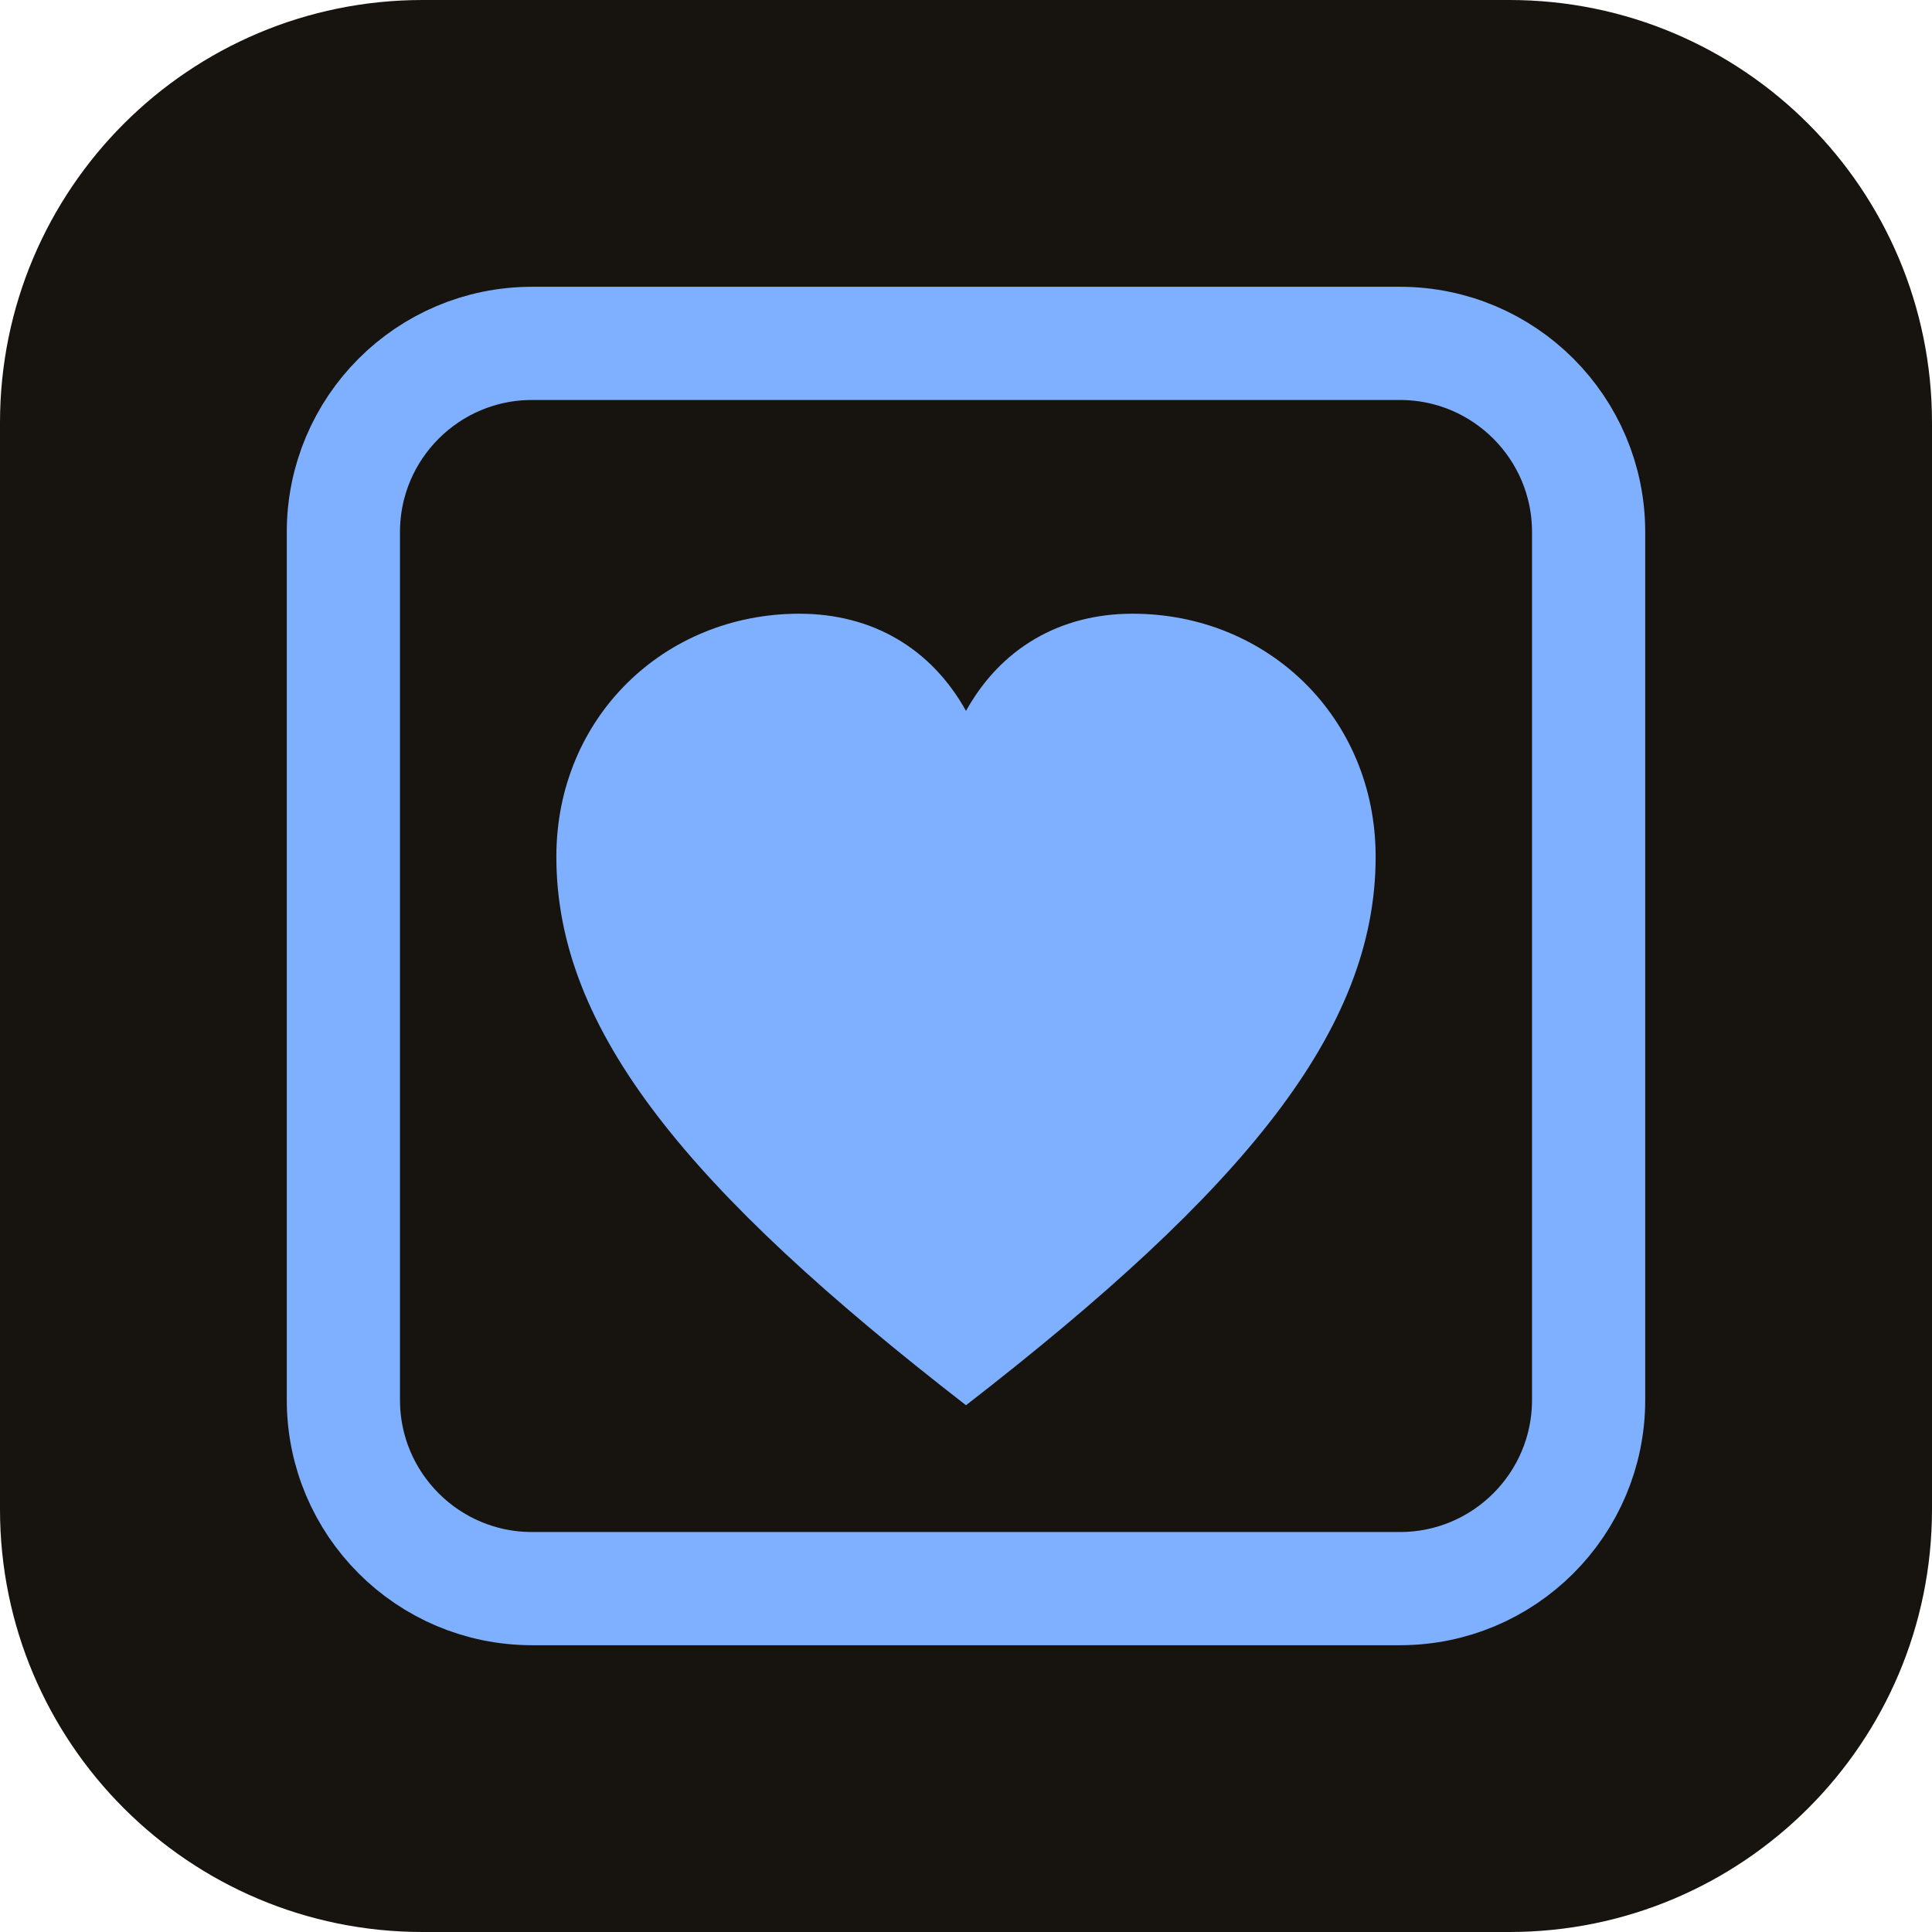
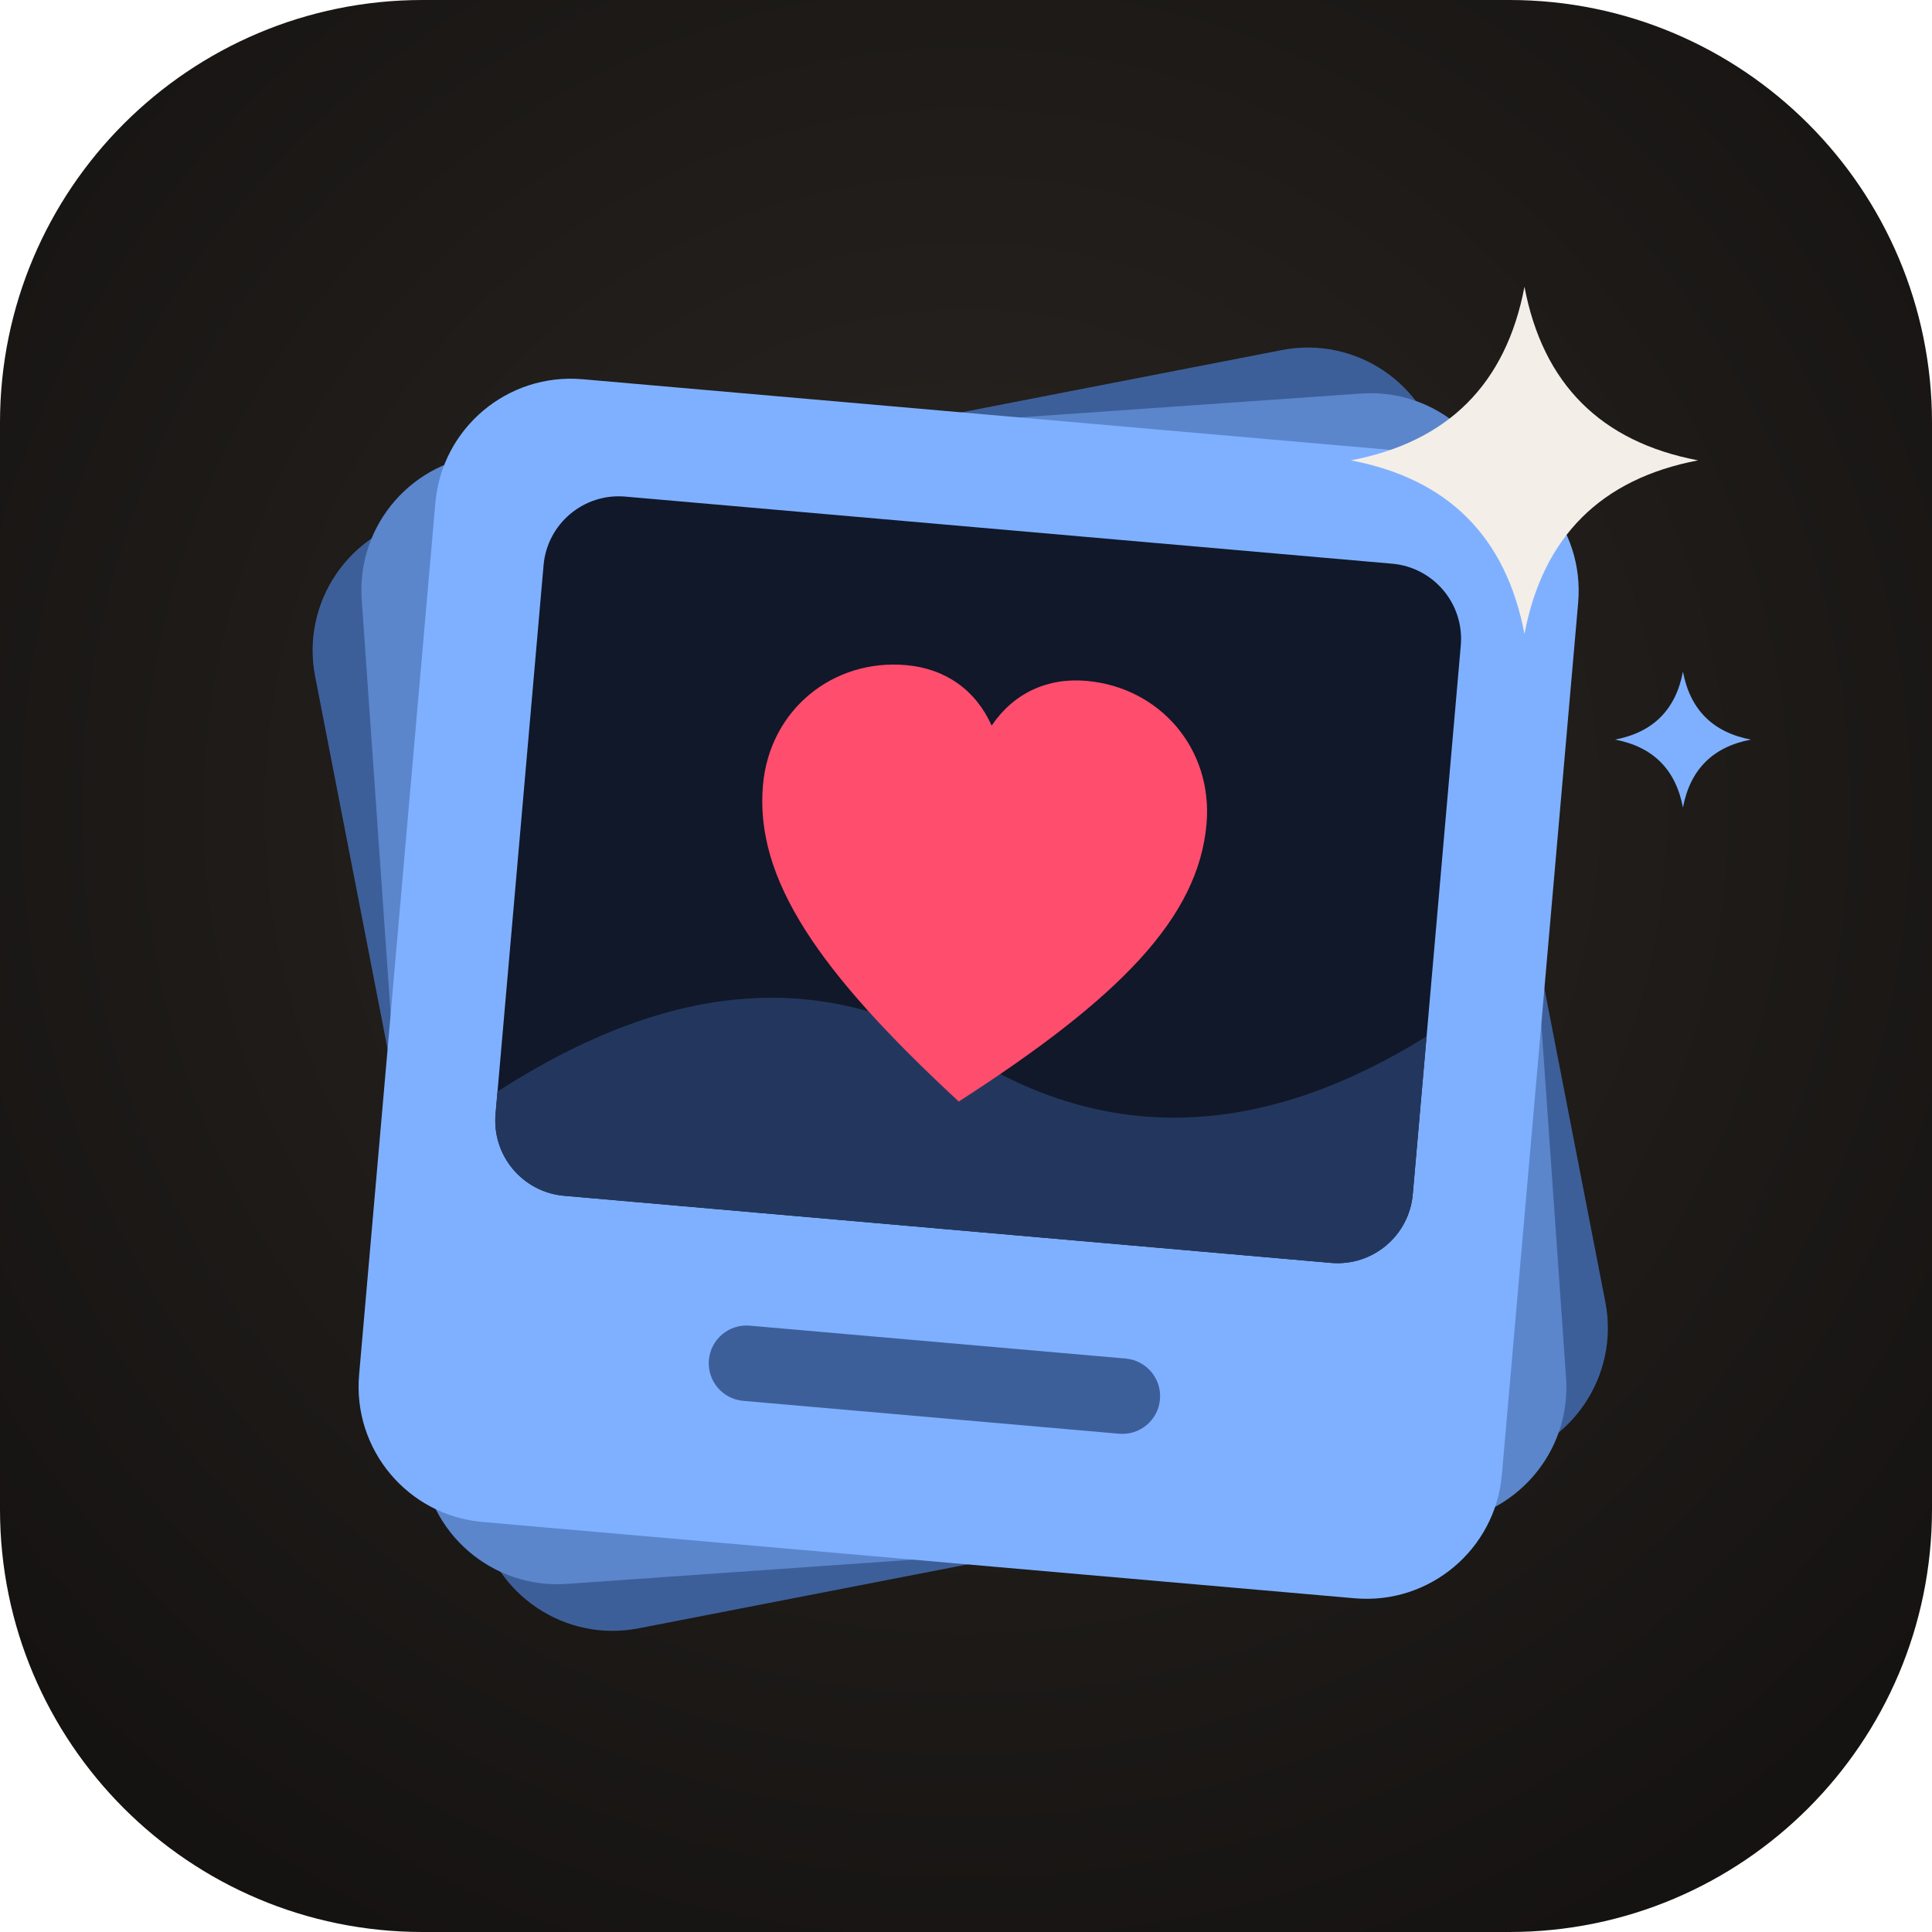
- <svg xmlns="http://www.w3.org/2000/svg" viewBox="0 0 512 512">
-   <rect width="512" height="512" rx="112" fill="#17140f" />
-   <rect x="91" y="91" width="330" height="330" rx="50" fill="none" stroke="#7fb0ff" stroke-width="30" />
-   <path transform="translate(256 262) scale(0.92) translate(-256 -262)" d="M256 382C176 320 138 274 138 224C138 184 169 154 208 154C229 154 246 164 256 182C266 164 283 154 304 154C343 154 374 184 374 224C374 274 336 320 256 382Z" fill="#7fb0ff" />
+ <svg xmlns="http://www.w3.org/2000/svg" viewBox="0 0 512 512" width="512" height="512" style="display:block">
+   <defs>
+     <radialGradient id="glow" cx="50%" cy="42%" r="72%">
+       <stop offset="0" stop-color="#2a2622" />
+       <stop offset="1" stop-color="#131110" />
+     </radialGradient>
+     <clipPath id="win">
+       <rect x="134" y="140" width="244" height="186" rx="20" />
+     </clipPath>
+   </defs>
+   <rect width="512" height="512" rx="112" fill="url(#glow)" />
+   <g transform="rotate(-11 256 270)">
+     <rect x="104" y="112" width="304" height="300" rx="36" fill="#3d5f99" />
+   </g>
+   <g transform="rotate(-4 256 270)">
+     <rect x="104" y="112" width="304" height="300" rx="36" fill="#5b86cc" />
+   </g>
+   <g transform="rotate(5 256 270)">
+     <rect x="104" y="110" width="304" height="304" rx="36" fill="#7fb0ff" />
+     <rect x="134" y="140" width="244" height="186" rx="20" fill="#10182a" />
+     <g clip-path="url(#win)">
+       <path d="M134 300c44-34 84-40 124-20s80 14 120-16v70H134z" fill="#23375e" />
+     </g>
+     <path transform="translate(256 232) scale(0.5) translate(-256 -262)" d="M256 382C176 320 138 274 138 224C138 184 169 154 208 154C229 154 246 164 256 182C266 164 283 154 304 154C343 154 374 184 374 224C374 274 336 320 256 382Z" fill="#FF4D6D" />
+     <rect x="196" y="356" width="120" height="20" rx="10" fill="#3d5f99" />
+   </g>
+   <path d="M404 76Q411.36 114.64 450 122Q411.36 129.36 404 168Q396.64 129.36 358 122Q396.64 114.64 404 76Z" fill="#F3EEE7" />
+   <path d="M446 178Q448.88 193.12 464 196Q448.88 198.88 446 214Q443.12 198.88 428 196Q443.12 193.12 446 178Z" fill="#7fb0ff" />
</svg>
